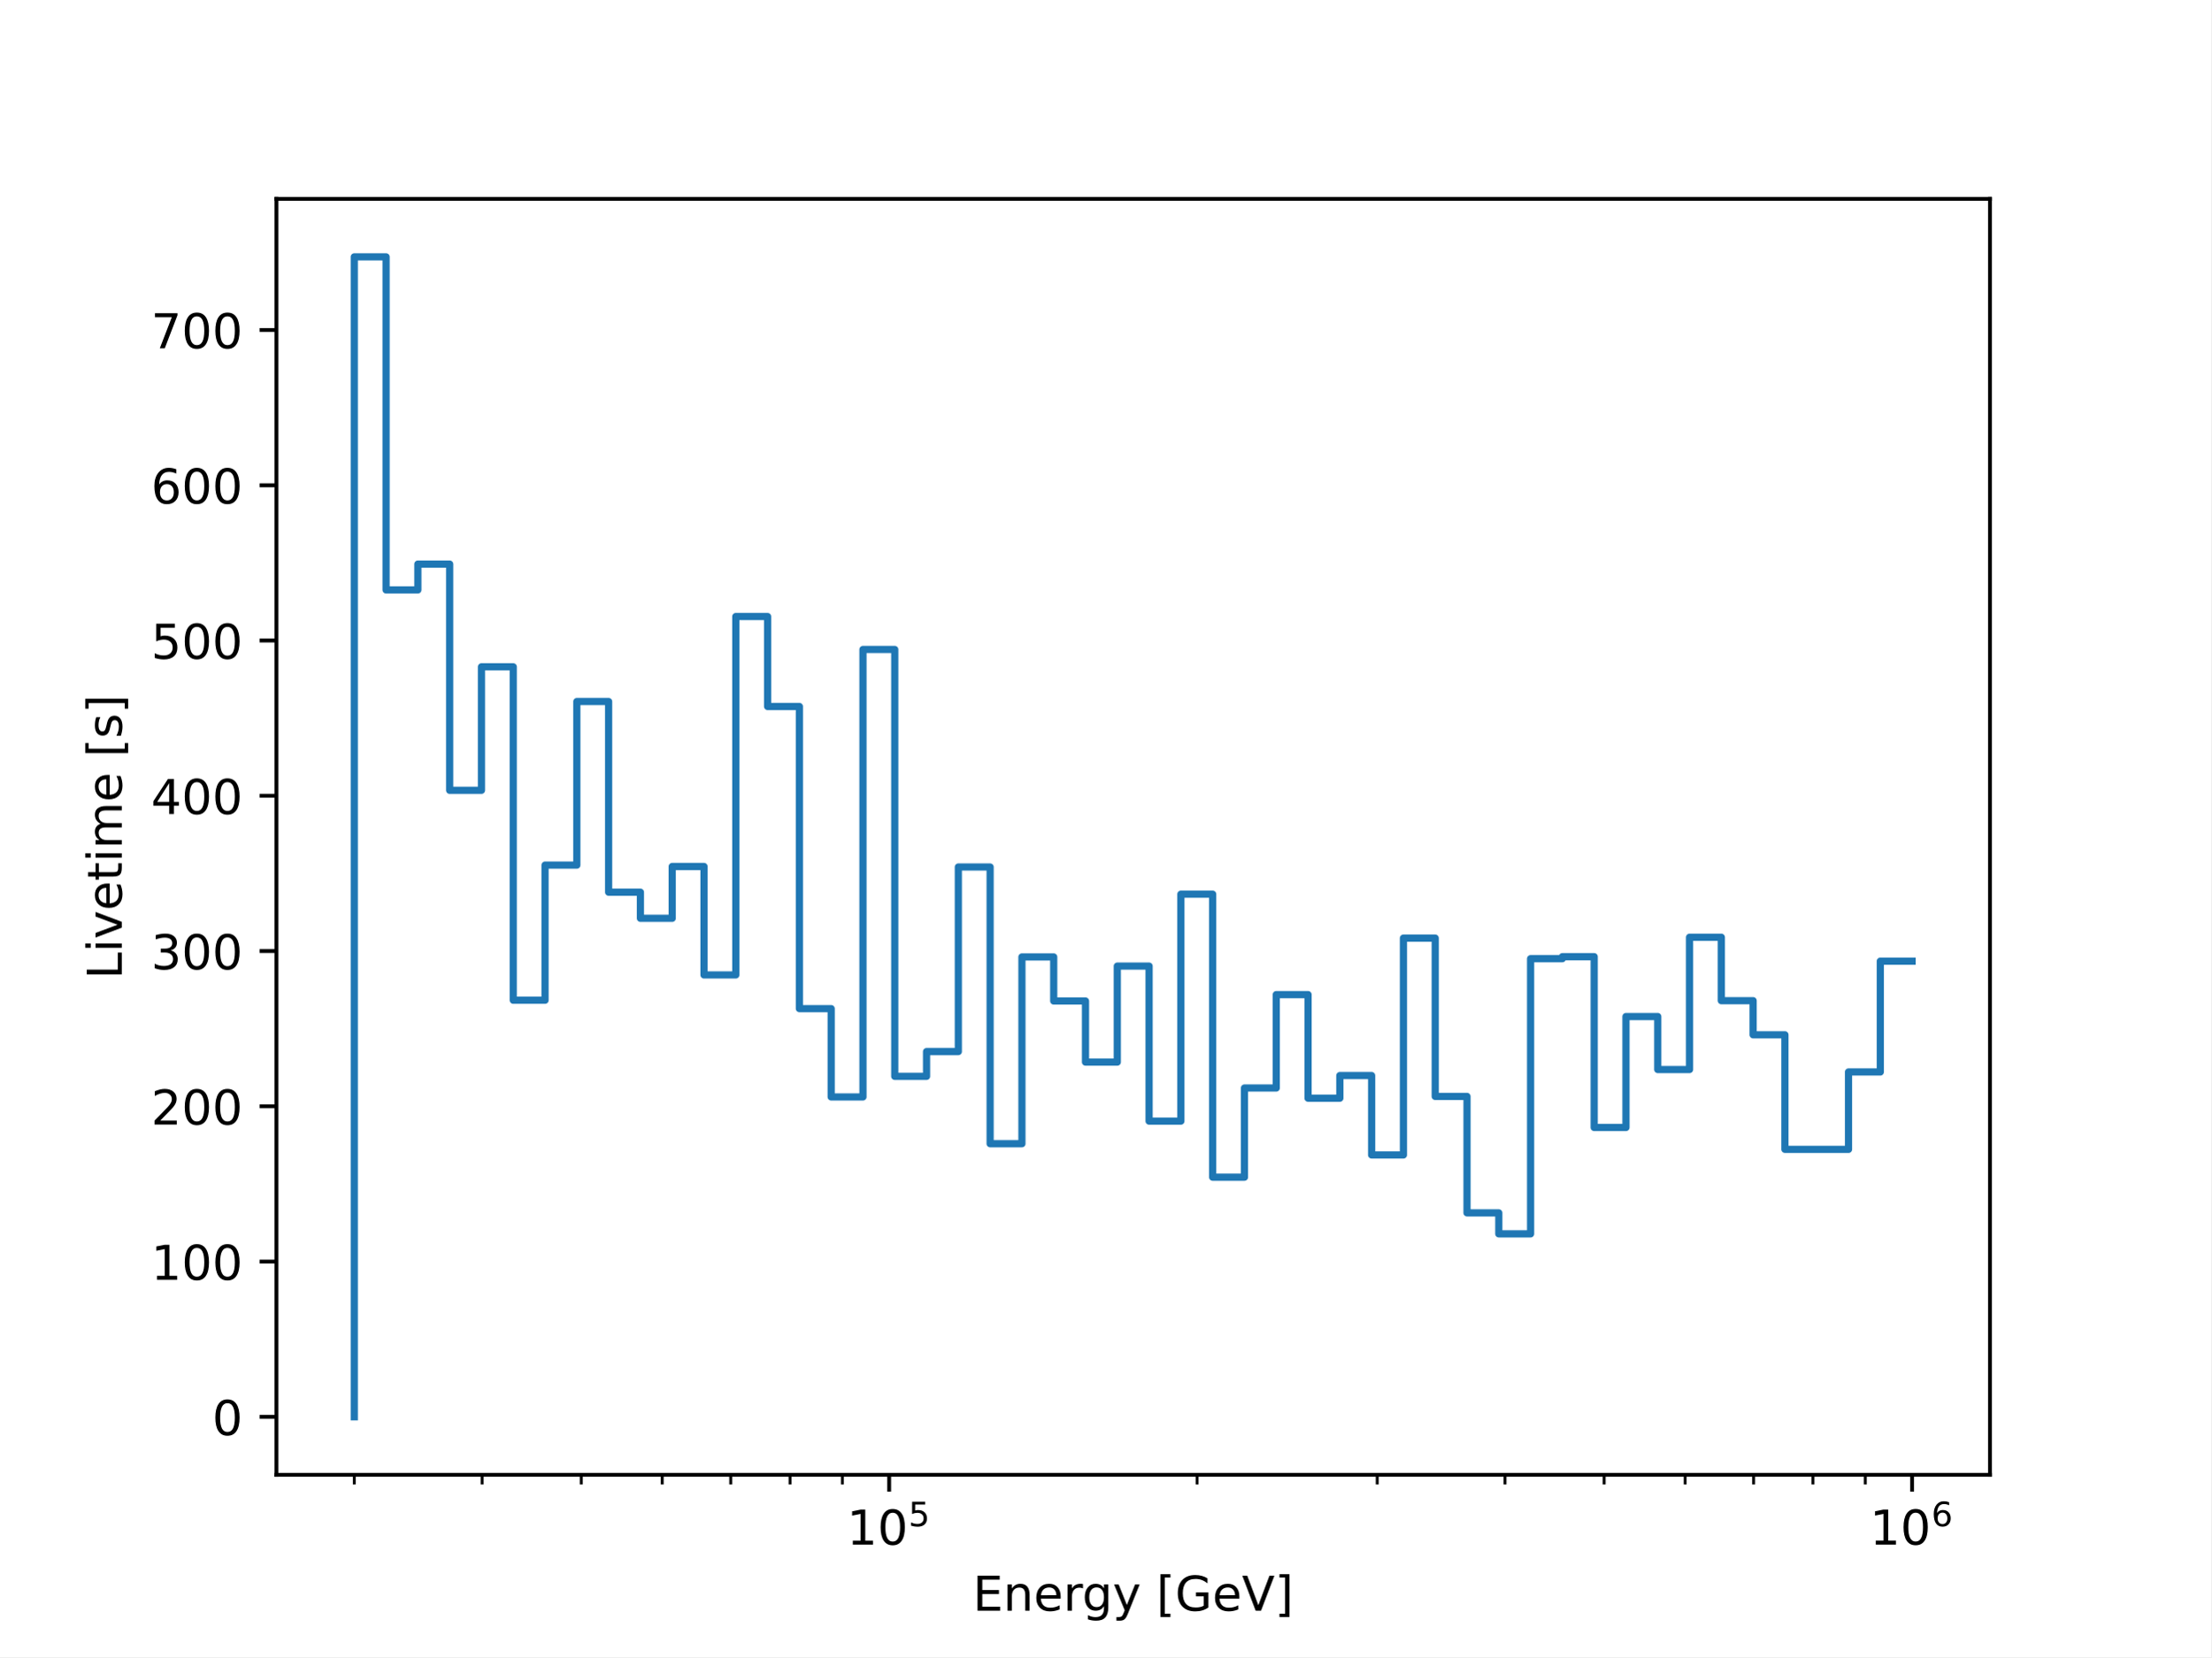
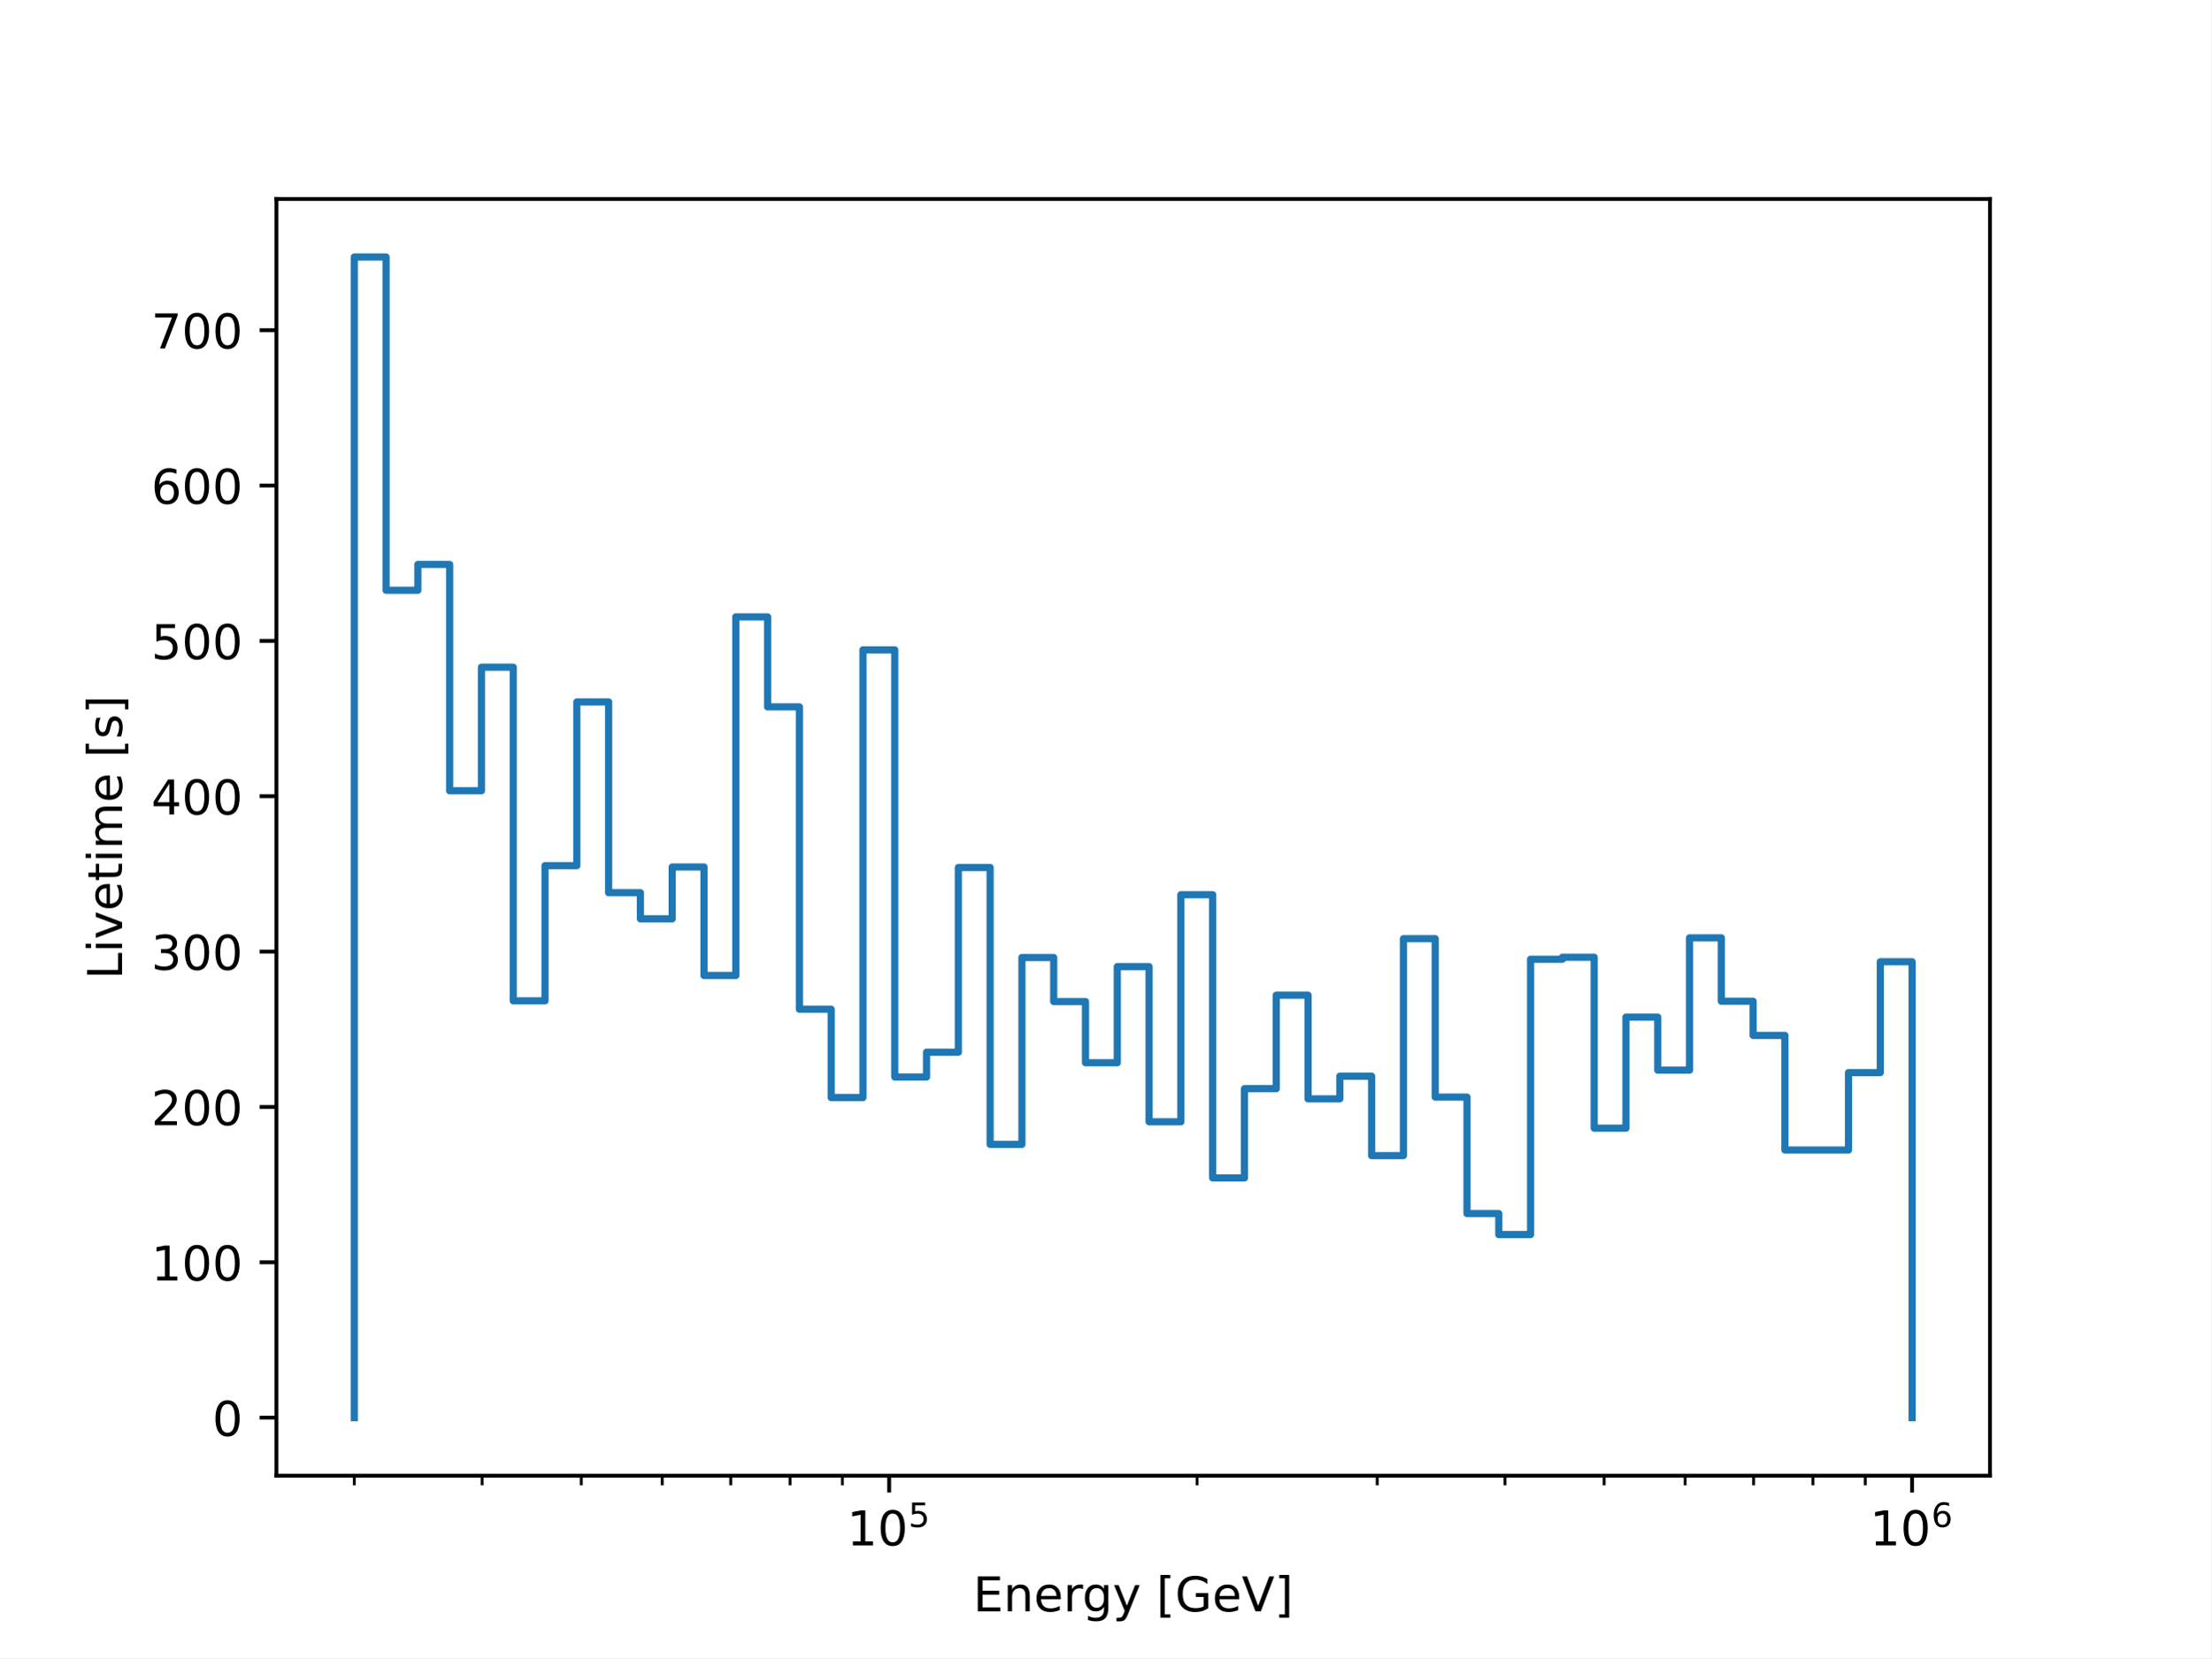
- <svg xmlns="http://www.w3.org/2000/svg" xmlns:xlink="http://www.w3.org/1999/xlink" height="344.88pt" version="1.1" viewBox="0 0 460.08 344.88" width="460.08pt">
+ <svg xmlns="http://www.w3.org/2000/svg" xmlns:xlink="http://www.w3.org/1999/xlink" width="460.8pt" height="345.6pt" viewBox="0 0 460.8 345.6" version="1.1">
  <defs>
-     <style type="text/css">*{stroke-linecap:butt;stroke-linejoin:round;}</style>
+     <style type="text/css">*{stroke-linejoin: round; stroke-linecap: butt}</style>
  </defs>
  <g id="figure_1">
    <g id="patch_1">
-       <path d="M 0 344.88  L 460.08 344.88  L 460.08 0  L 0 0  z " style="fill:#ffffff;" />
+       <path d="M 0 345.6  L 460.8 345.6  L 460.8 0  L 0 0  z " style="fill: #ffffff" />
    </g>
    <g id="axes_1">
      <g id="patch_2">
-         <path d="M 57.51 306.943  L 414.072 306.943  L 414.072 41.386  L 57.51 41.386  z " style="fill:#ffffff;" />
+         <path d="M 57.6 307.584  L 414.72 307.584  L 414.72 41.472  L 57.6 41.472  z " style="fill: #ffffff" />
      </g>
      <g id="matplotlib.axis_1">
        <g id="xtick_1">
          <g id="line2d_1">
            <defs>
-               <path d="M 0 0  L 0 3.5  " id="m5135d5aa29" style="stroke:#000000;stroke-width:0.8;" />
-             </defs>
-             <g>
-               <use style="stroke:#000000;stroke-width:0.8;" x="185.013" xlink:href="#m5135d5aa29" y="306.943" />
+               <path id="mce26d2d99e" d="M 0 0  L 0 3.5  " style="stroke: #000000; stroke-width: 0.8" />
+             </defs>
+             <g>
+               <use xlink:href="#mce26d2d99e" x="185.303" y="307.584" style="stroke: #000000; stroke-width: 0.8" />
            </g>
          </g>
          <g id="text_1">
-             <g transform="translate(176.213 321.5416)scale(0.1 -0.1)">
-               <defs>
-                 <path d="M 794 531  L 1825 531  L 1825 4091  L 703 3866  L 703 4441  L 1819 4666  L 2450 4666  L 2450 531  L 3481 531  L 3481 0  L 794 0  L 794 531  z " id="DejaVuSans-31" transform="scale(0.015625)" />
-                 <path d="M 2034 4250  Q 1547 4250 1301 3770  Q 1056 3291 1056 2328  Q 1056 1369 1301 889  Q 1547 409 2034 409  Q 2525 409 2770 889  Q 3016 1369 3016 2328  Q 3016 3291 2770 3770  Q 2525 4250 2034 4250  z M 2034 4750  Q 2819 4750 3233 4129  Q 3647 3509 3647 2328  Q 3647 1150 3233 529  Q 2819 -91 2034 -91  Q 1250 -91 836 529  Q 422 1150 422 2328  Q 422 3509 836 4129  Q 1250 4750 2034 4750  z " id="DejaVuSans-30" transform="scale(0.015625)" />
-                 <path d="M 691 4666  L 3169 4666  L 3169 4134  L 1269 4134  L 1269 2991  Q 1406 3038 1543 3061  Q 1681 3084 1819 3084  Q 2600 3084 3056 2656  Q 3513 2228 3513 1497  Q 3513 744 3044 326  Q 2575 -91 1722 -91  Q 1428 -91 1123 -41  Q 819 9 494 109  L 494 744  Q 775 591 1075 516  Q 1375 441 1709 441  Q 2250 441 2565 725  Q 2881 1009 2881 1497  Q 2881 1984 2565 2268  Q 2250 2553 1709 2553  Q 1456 2553 1204 2497  Q 953 2441 691 2322  L 691 4666  z " id="DejaVuSans-35" transform="scale(0.015625)" />
-               </defs>
-               <use transform="translate(0 0.684375)" xlink:href="#DejaVuSans-31" />
-               <use transform="translate(63.62305 0.684375)" xlink:href="#DejaVuSans-30" />
-               <use transform="translate(128.2031 38.96563)scale(0.7)" xlink:href="#DejaVuSans-35" />
+             <g transform="translate(176.5025 322.1824)scale(0.1 -0.1)">
+               <defs>
+                 <path id="DejaVuSans-31" d="M 794 531  L 1825 531  L 1825 4091  L 703 3866  L 703 4441  L 1819 4666  L 2450 4666  L 2450 531  L 3481 531  L 3481 0  L 794 0  L 794 531  z " transform="scale(0.015625)" />
+                 <path id="DejaVuSans-30" d="M 2034 4250  Q 1547 4250 1301 3770  Q 1056 3291 1056 2328  Q 1056 1369 1301 889  Q 1547 409 2034 409  Q 2525 409 2770 889  Q 3016 1369 3016 2328  Q 3016 3291 2770 3770  Q 2525 4250 2034 4250  z M 2034 4750  Q 2819 4750 3233 4129  Q 3647 3509 3647 2328  Q 3647 1150 3233 529  Q 2819 -91 2034 -91  Q 1250 -91 836 529  Q 422 1150 422 2328  Q 422 3509 836 4129  Q 1250 4750 2034 4750  z " transform="scale(0.015625)" />
+                 <path id="DejaVuSans-35" d="M 691 4666  L 3169 4666  L 3169 4134  L 1269 4134  L 1269 2991  Q 1406 3038 1543 3061  Q 1681 3084 1819 3084  Q 2600 3084 3056 2656  Q 3513 2228 3513 1497  Q 3513 744 3044 326  Q 2575 -91 1722 -91  Q 1428 -91 1123 -41  Q 819 9 494 109  L 494 744  Q 775 591 1075 516  Q 1375 441 1709 441  Q 2250 441 2565 725  Q 2881 1009 2881 1497  Q 2881 1984 2565 2268  Q 2250 2553 1709 2553  Q 1456 2553 1204 2497  Q 953 2441 691 2322  L 691 4666  z " transform="scale(0.015625)" />
+               </defs>
+               <use xlink:href="#DejaVuSans-31" transform="translate(0 0.684375)" />
+               <use xlink:href="#DejaVuSans-30" transform="translate(63.62305 0.684375)" />
+               <use xlink:href="#DejaVuSans-35" transform="translate(128.2031 38.96563)scale(0.7)" />
            </g>
          </g>
        </g>
        <g id="xtick_2">
          <g id="line2d_2">
            <g>
-               <use style="stroke:#000000;stroke-width:0.8;" x="397.865" xlink:href="#m5135d5aa29" y="306.943" />
+               <use xlink:href="#mce26d2d99e" x="398.487" y="307.584" style="stroke: #000000; stroke-width: 0.8" />
            </g>
          </g>
          <g id="text_2">
-             <g transform="translate(389.0646 321.5416)scale(0.1 -0.1)">
-               <defs>
-                 <path d="M 2113 2584  Q 1688 2584 1439 2293  Q 1191 2003 1191 1497  Q 1191 994 1439 701  Q 1688 409 2113 409  Q 2538 409 2786 701  Q 3034 994 3034 1497  Q 3034 2003 2786 2293  Q 2538 2584 2113 2584  z M 3366 4563  L 3366 3988  Q 3128 4100 2886 4159  Q 2644 4219 2406 4219  Q 1781 4219 1451 3797  Q 1122 3375 1075 2522  Q 1259 2794 1537 2939  Q 1816 3084 2150 3084  Q 2853 3084 3261 2657  Q 3669 2231 3669 1497  Q 3669 778 3244 343  Q 2819 -91 2113 -91  Q 1303 -91 875 529  Q 447 1150 447 2328  Q 447 3434 972 4092  Q 1497 4750 2381 4750  Q 2619 4750 2861 4703  Q 3103 4656 3366 4563  z " id="DejaVuSans-36" transform="scale(0.015625)" />
-               </defs>
-               <use transform="translate(0 0.765625)" xlink:href="#DejaVuSans-31" />
-               <use transform="translate(63.62305 0.765625)" xlink:href="#DejaVuSans-30" />
-               <use transform="translate(128.2031 39.04688)scale(0.7)" xlink:href="#DejaVuSans-36" />
+             <g transform="translate(389.6873 322.1824)scale(0.1 -0.1)">
+               <defs>
+                 <path id="DejaVuSans-36" d="M 2113 2584  Q 1688 2584 1439 2293  Q 1191 2003 1191 1497  Q 1191 994 1439 701  Q 1688 409 2113 409  Q 2538 409 2786 701  Q 3034 994 3034 1497  Q 3034 2003 2786 2293  Q 2538 2584 2113 2584  z M 3366 4563  L 3366 3988  Q 3128 4100 2886 4159  Q 2644 4219 2406 4219  Q 1781 4219 1451 3797  Q 1122 3375 1075 2522  Q 1259 2794 1537 2939  Q 1816 3084 2150 3084  Q 2853 3084 3261 2657  Q 3669 2231 3669 1497  Q 3669 778 3244 343  Q 2819 -91 2113 -91  Q 1303 -91 875 529  Q 447 1150 447 2328  Q 447 3434 972 4092  Q 1497 4750 2381 4750  Q 2619 4750 2861 4703  Q 3103 4656 3366 4563  z " transform="scale(0.015625)" />
+               </defs>
+               <use xlink:href="#DejaVuSans-31" transform="translate(0 0.765625)" />
+               <use xlink:href="#DejaVuSans-30" transform="translate(63.62305 0.765625)" />
+               <use xlink:href="#DejaVuSans-36" transform="translate(128.2031 39.04688)scale(0.7)" />
            </g>
          </g>
        </g>
        <g id="xtick_3">
          <g id="line2d_3">
            <defs>
-               <path d="M 0 0  L 0 2  " id="me7b9a7c65e" style="stroke:#000000;stroke-width:0.6;" />
-             </defs>
-             <g>
-               <use style="stroke:#000000;stroke-width:0.6;" x="73.717" xlink:href="#me7b9a7c65e" y="306.943" />
+               <path id="m0f147537dd" d="M 0 0  L 0 2  " style="stroke: #000000; stroke-width: 0.6" />
+             </defs>
+             <g>
+               <use xlink:href="#m0f147537dd" x="73.833" y="307.584" style="stroke: #000000; stroke-width: 0.6" />
            </g>
          </g>
        </g>
        <g id="xtick_4">
          <g id="line2d_4">
            <g>
-               <use style="stroke:#000000;stroke-width:0.6;" x="100.311" xlink:href="#me7b9a7c65e" y="306.943" />
+               <use xlink:href="#m0f147537dd" x="100.468" y="307.584" style="stroke: #000000; stroke-width: 0.6" />
            </g>
          </g>
        </g>
        <g id="xtick_5">
          <g id="line2d_5">
            <g>
-               <use style="stroke:#000000;stroke-width:0.6;" x="120.938" xlink:href="#me7b9a7c65e" y="306.943" />
+               <use xlink:href="#m0f147537dd" x="121.128" y="307.584" style="stroke: #000000; stroke-width: 0.6" />
            </g>
          </g>
        </g>
        <g id="xtick_6">
          <g id="line2d_6">
            <g>
-               <use style="stroke:#000000;stroke-width:0.6;" x="137.792" xlink:href="#me7b9a7c65e" y="306.943" />
+               <use xlink:href="#m0f147537dd" x="138.008" y="307.584" style="stroke: #000000; stroke-width: 0.6" />
            </g>
          </g>
        </g>
        <g id="xtick_7">
          <g id="line2d_7">
            <g>
-               <use style="stroke:#000000;stroke-width:0.6;" x="152.042" xlink:href="#me7b9a7c65e" y="306.943" />
+               <use xlink:href="#m0f147537dd" x="152.28" y="307.584" style="stroke: #000000; stroke-width: 0.6" />
            </g>
          </g>
        </g>
        <g id="xtick_8">
          <g id="line2d_8">
            <g>
-               <use style="stroke:#000000;stroke-width:0.6;" x="164.386" xlink:href="#me7b9a7c65e" y="306.943" />
+               <use xlink:href="#m0f147537dd" x="164.643" y="307.584" style="stroke: #000000; stroke-width: 0.6" />
            </g>
          </g>
        </g>
        <g id="xtick_9">
          <g id="line2d_9">
            <g>
-               <use style="stroke:#000000;stroke-width:0.6;" x="175.273" xlink:href="#me7b9a7c65e" y="306.943" />
+               <use xlink:href="#m0f147537dd" x="175.548" y="307.584" style="stroke: #000000; stroke-width: 0.6" />
            </g>
          </g>
        </g>
        <g id="xtick_10">
          <g id="line2d_10">
            <g>
-               <use style="stroke:#000000;stroke-width:0.6;" x="249.088" xlink:href="#me7b9a7c65e" y="306.943" />
+               <use xlink:href="#m0f147537dd" x="249.478" y="307.584" style="stroke: #000000; stroke-width: 0.6" />
            </g>
          </g>
        </g>
        <g id="xtick_11">
          <g id="line2d_11">
            <g>
-               <use style="stroke:#000000;stroke-width:0.6;" x="286.569" xlink:href="#me7b9a7c65e" y="306.943" />
+               <use xlink:href="#m0f147537dd" x="287.017" y="307.584" style="stroke: #000000; stroke-width: 0.6" />
            </g>
          </g>
        </g>
        <g id="xtick_12">
          <g id="line2d_12">
            <g>
-               <use style="stroke:#000000;stroke-width:0.6;" x="313.162" xlink:href="#me7b9a7c65e" y="306.943" />
+               <use xlink:href="#m0f147537dd" x="313.653" y="307.584" style="stroke: #000000; stroke-width: 0.6" />
            </g>
          </g>
        </g>
        <g id="xtick_13">
          <g id="line2d_13">
            <g>
-               <use style="stroke:#000000;stroke-width:0.6;" x="333.79" xlink:href="#me7b9a7c65e" y="306.943" />
+               <use xlink:href="#m0f147537dd" x="334.312" y="307.584" style="stroke: #000000; stroke-width: 0.6" />
            </g>
          </g>
        </g>
        <g id="xtick_14">
          <g id="line2d_14">
            <g>
-               <use style="stroke:#000000;stroke-width:0.6;" x="350.644" xlink:href="#me7b9a7c65e" y="306.943" />
+               <use xlink:href="#m0f147537dd" x="351.192" y="307.584" style="stroke: #000000; stroke-width: 0.6" />
            </g>
          </g>
        </g>
        <g id="xtick_15">
          <g id="line2d_15">
            <g>
-               <use style="stroke:#000000;stroke-width:0.6;" x="364.893" xlink:href="#me7b9a7c65e" y="306.943" />
+               <use xlink:href="#m0f147537dd" x="365.465" y="307.584" style="stroke: #000000; stroke-width: 0.6" />
            </g>
          </g>
        </g>
        <g id="xtick_16">
          <g id="line2d_16">
            <g>
-               <use style="stroke:#000000;stroke-width:0.6;" x="377.237" xlink:href="#me7b9a7c65e" y="306.943" />
+               <use xlink:href="#m0f147537dd" x="377.828" y="307.584" style="stroke: #000000; stroke-width: 0.6" />
            </g>
          </g>
        </g>
        <g id="xtick_17">
          <g id="line2d_17">
            <g>
-               <use style="stroke:#000000;stroke-width:0.6;" x="388.125" xlink:href="#me7b9a7c65e" y="306.943" />
+               <use xlink:href="#m0f147537dd" x="388.732" y="307.584" style="stroke: #000000; stroke-width: 0.6" />
            </g>
          </g>
        </g>
        <g id="text_3">
-           <g transform="translate(202.423 335.2198)scale(0.1 -0.1)">
-             <defs>
-               <path d="M 628 4666  L 3578 4666  L 3578 4134  L 1259 4134  L 1259 2753  L 3481 2753  L 3481 2222  L 1259 2222  L 1259 531  L 3634 531  L 3634 0  L 628 0  L 628 4666  z " id="DejaVuSans-45" transform="scale(0.015625)" />
-               <path d="M 3513 2113  L 3513 0  L 2938 0  L 2938 2094  Q 2938 2591 2744 2837  Q 2550 3084 2163 3084  Q 1697 3084 1428 2787  Q 1159 2491 1159 1978  L 1159 0  L 581 0  L 581 3500  L 1159 3500  L 1159 2956  Q 1366 3272 1645 3428  Q 1925 3584 2291 3584  Q 2894 3584 3203 3211  Q 3513 2838 3513 2113  z " id="DejaVuSans-6e" transform="scale(0.015625)" />
-               <path d="M 3597 1894  L 3597 1613  L 953 1613  Q 991 1019 1311 708  Q 1631 397 2203 397  Q 2534 397 2845 478  Q 3156 559 3463 722  L 3463 178  Q 3153 47 2828 -22  Q 2503 -91 2169 -91  Q 1331 -91 842 396  Q 353 884 353 1716  Q 353 2575 817 3079  Q 1281 3584 2069 3584  Q 2775 3584 3186 3129  Q 3597 2675 3597 1894  z M 3022 2063  Q 3016 2534 2758 2815  Q 2500 3097 2075 3097  Q 1594 3097 1305 2825  Q 1016 2553 972 2059  L 3022 2063  z " id="DejaVuSans-65" transform="scale(0.015625)" />
-               <path d="M 2631 2963  Q 2534 3019 2420 3045  Q 2306 3072 2169 3072  Q 1681 3072 1420 2755  Q 1159 2438 1159 1844  L 1159 0  L 581 0  L 581 3500  L 1159 3500  L 1159 2956  Q 1341 3275 1631 3429  Q 1922 3584 2338 3584  Q 2397 3584 2469 3576  Q 2541 3569 2628 3553  L 2631 2963  z " id="DejaVuSans-72" transform="scale(0.015625)" />
-               <path d="M 2906 1791  Q 2906 2416 2648 2759  Q 2391 3103 1925 3103  Q 1463 3103 1205 2759  Q 947 2416 947 1791  Q 947 1169 1205 825  Q 1463 481 1925 481  Q 2391 481 2648 825  Q 2906 1169 2906 1791  z M 3481 434  Q 3481 -459 3084 -895  Q 2688 -1331 1869 -1331  Q 1566 -1331 1297 -1286  Q 1028 -1241 775 -1147  L 775 -588  Q 1028 -725 1275 -790  Q 1522 -856 1778 -856  Q 2344 -856 2625 -561  Q 2906 -266 2906 331  L 2906 616  Q 2728 306 2450 153  Q 2172 0 1784 0  Q 1141 0 747 490  Q 353 981 353 1791  Q 353 2603 747 3093  Q 1141 3584 1784 3584  Q 2172 3584 2450 3431  Q 2728 3278 2906 2969  L 2906 3500  L 3481 3500  L 3481 434  z " id="DejaVuSans-67" transform="scale(0.015625)" />
-               <path d="M 2059 -325  Q 1816 -950 1584 -1140  Q 1353 -1331 966 -1331  L 506 -1331  L 506 -850  L 844 -850  Q 1081 -850 1212 -737  Q 1344 -625 1503 -206  L 1606 56  L 191 3500  L 800 3500  L 1894 763  L 2988 3500  L 3597 3500  L 2059 -325  z " id="DejaVuSans-79" transform="scale(0.015625)" />
+           <g transform="translate(202.792 335.8606)scale(0.1 -0.1)">
+             <defs>
+               <path id="DejaVuSans-45" d="M 628 4666  L 3578 4666  L 3578 4134  L 1259 4134  L 1259 2753  L 3481 2753  L 3481 2222  L 1259 2222  L 1259 531  L 3634 531  L 3634 0  L 628 0  L 628 4666  z " transform="scale(0.015625)" />
+               <path id="DejaVuSans-6e" d="M 3513 2113  L 3513 0  L 2938 0  L 2938 2094  Q 2938 2591 2744 2837  Q 2550 3084 2163 3084  Q 1697 3084 1428 2787  Q 1159 2491 1159 1978  L 1159 0  L 581 0  L 581 3500  L 1159 3500  L 1159 2956  Q 1366 3272 1645 3428  Q 1925 3584 2291 3584  Q 2894 3584 3203 3211  Q 3513 2838 3513 2113  z " transform="scale(0.015625)" />
+               <path id="DejaVuSans-65" d="M 3597 1894  L 3597 1613  L 953 1613  Q 991 1019 1311 708  Q 1631 397 2203 397  Q 2534 397 2845 478  Q 3156 559 3463 722  L 3463 178  Q 3153 47 2828 -22  Q 2503 -91 2169 -91  Q 1331 -91 842 396  Q 353 884 353 1716  Q 353 2575 817 3079  Q 1281 3584 2069 3584  Q 2775 3584 3186 3129  Q 3597 2675 3597 1894  z M 3022 2063  Q 3016 2534 2758 2815  Q 2500 3097 2075 3097  Q 1594 3097 1305 2825  Q 1016 2553 972 2059  L 3022 2063  z " transform="scale(0.015625)" />
+               <path id="DejaVuSans-72" d="M 2631 2963  Q 2534 3019 2420 3045  Q 2306 3072 2169 3072  Q 1681 3072 1420 2755  Q 1159 2438 1159 1844  L 1159 0  L 581 0  L 581 3500  L 1159 3500  L 1159 2956  Q 1341 3275 1631 3429  Q 1922 3584 2338 3584  Q 2397 3584 2469 3576  Q 2541 3569 2628 3553  L 2631 2963  z " transform="scale(0.015625)" />
+               <path id="DejaVuSans-67" d="M 2906 1791  Q 2906 2416 2648 2759  Q 2391 3103 1925 3103  Q 1463 3103 1205 2759  Q 947 2416 947 1791  Q 947 1169 1205 825  Q 1463 481 1925 481  Q 2391 481 2648 825  Q 2906 1169 2906 1791  z M 3481 434  Q 3481 -459 3084 -895  Q 2688 -1331 1869 -1331  Q 1566 -1331 1297 -1286  Q 1028 -1241 775 -1147  L 775 -588  Q 1028 -725 1275 -790  Q 1522 -856 1778 -856  Q 2344 -856 2625 -561  Q 2906 -266 2906 331  L 2906 616  Q 2728 306 2450 153  Q 2172 0 1784 0  Q 1141 0 747 490  Q 353 981 353 1791  Q 353 2603 747 3093  Q 1141 3584 1784 3584  Q 2172 3584 2450 3431  Q 2728 3278 2906 2969  L 2906 3500  L 3481 3500  L 3481 434  z " transform="scale(0.015625)" />
+               <path id="DejaVuSans-79" d="M 2059 -325  Q 1816 -950 1584 -1140  Q 1353 -1331 966 -1331  L 506 -1331  L 506 -850  L 844 -850  Q 1081 -850 1212 -737  Q 1344 -625 1503 -206  L 1606 56  L 191 3500  L 800 3500  L 1894 763  L 2988 3500  L 3597 3500  L 2059 -325  z " transform="scale(0.015625)" />
              <path id="DejaVuSans-20" transform="scale(0.015625)" />
-               <path d="M 550 4863  L 1875 4863  L 1875 4416  L 1125 4416  L 1125 -397  L 1875 -397  L 1875 -844  L 550 -844  L 550 4863  z " id="DejaVuSans-5b" transform="scale(0.015625)" />
-               <path d="M 3809 666  L 3809 1919  L 2778 1919  L 2778 2438  L 4434 2438  L 4434 434  Q 4069 175 3628 42  Q 3188 -91 2688 -91  Q 1594 -91 976 548  Q 359 1188 359 2328  Q 359 3472 976 4111  Q 1594 4750 2688 4750  Q 3144 4750 3555 4637  Q 3966 4525 4313 4306  L 4313 3634  Q 3963 3931 3569 4081  Q 3175 4231 2741 4231  Q 1884 4231 1454 3753  Q 1025 3275 1025 2328  Q 1025 1384 1454 906  Q 1884 428 2741 428  Q 3075 428 3337 486  Q 3600 544 3809 666  z " id="DejaVuSans-47" transform="scale(0.015625)" />
-               <path d="M 1831 0  L 50 4666  L 709 4666  L 2188 738  L 3669 4666  L 4325 4666  L 2547 0  L 1831 0  z " id="DejaVuSans-56" transform="scale(0.015625)" />
-               <path d="M 1947 4863  L 1947 -844  L 622 -844  L 622 -397  L 1369 -397  L 1369 4416  L 622 4416  L 622 4863  L 1947 4863  z " id="DejaVuSans-5d" transform="scale(0.015625)" />
+               <path id="DejaVuSans-5b" d="M 550 4863  L 1875 4863  L 1875 4416  L 1125 4416  L 1125 -397  L 1875 -397  L 1875 -844  L 550 -844  L 550 4863  z " transform="scale(0.015625)" />
+               <path id="DejaVuSans-47" d="M 3809 666  L 3809 1919  L 2778 1919  L 2778 2438  L 4434 2438  L 4434 434  Q 4069 175 3628 42  Q 3188 -91 2688 -91  Q 1594 -91 976 548  Q 359 1188 359 2328  Q 359 3472 976 4111  Q 1594 4750 2688 4750  Q 3144 4750 3555 4637  Q 3966 4525 4313 4306  L 4313 3634  Q 3963 3931 3569 4081  Q 3175 4231 2741 4231  Q 1884 4231 1454 3753  Q 1025 3275 1025 2328  Q 1025 1384 1454 906  Q 1884 428 2741 428  Q 3075 428 3337 486  Q 3600 544 3809 666  z " transform="scale(0.015625)" />
+               <path id="DejaVuSans-56" d="M 1831 0  L 50 4666  L 709 4666  L 2188 738  L 3669 4666  L 4325 4666  L 2547 0  L 1831 0  z " transform="scale(0.015625)" />
+               <path id="DejaVuSans-5d" d="M 1947 4863  L 1947 -844  L 622 -844  L 622 -397  L 1369 -397  L 1369 4416  L 622 4416  L 622 4863  L 1947 4863  z " transform="scale(0.015625)" />
            </defs>
            <use xlink:href="#DejaVuSans-45" />
-             <use x="63.184" xlink:href="#DejaVuSans-6e" />
-             <use x="126.562" xlink:href="#DejaVuSans-65" />
-             <use x="188.086" xlink:href="#DejaVuSans-72" />
-             <use x="227.449" xlink:href="#DejaVuSans-67" />
-             <use x="290.926" xlink:href="#DejaVuSans-79" />
-             <use x="350.105" xlink:href="#DejaVuSans-20" />
-             <use x="381.893" xlink:href="#DejaVuSans-5b" />
-             <use x="420.906" xlink:href="#DejaVuSans-47" />
-             <use x="498.396" xlink:href="#DejaVuSans-65" />
-             <use x="559.92" xlink:href="#DejaVuSans-56" />
-             <use x="628.328" xlink:href="#DejaVuSans-5d" />
+             <use xlink:href="#DejaVuSans-6e" x="63.184" />
+             <use xlink:href="#DejaVuSans-65" x="126.562" />
+             <use xlink:href="#DejaVuSans-72" x="188.086" />
+             <use xlink:href="#DejaVuSans-67" x="227.449" />
+             <use xlink:href="#DejaVuSans-79" x="290.926" />
+             <use xlink:href="#DejaVuSans-20" x="350.105" />
+             <use xlink:href="#DejaVuSans-5b" x="381.893" />
+             <use xlink:href="#DejaVuSans-47" x="420.906" />
+             <use xlink:href="#DejaVuSans-65" x="498.396" />
+             <use xlink:href="#DejaVuSans-56" x="559.92" />
+             <use xlink:href="#DejaVuSans-5d" x="628.328" />
          </g>
        </g>
      </g>
      <g id="matplotlib.axis_2">
        <g id="ytick_1">
          <g id="line2d_18">
            <defs>
-               <path d="M 0 0  L -3.5 0  " id="m253ec12648" style="stroke:#000000;stroke-width:0.8;" />
-             </defs>
-             <g>
-               <use style="stroke:#000000;stroke-width:0.8;" x="57.51" xlink:href="#m253ec12648" y="294.872" />
+               <path id="mddd2dc9675" d="M 0 0  L -3.5 0  " style="stroke: #000000; stroke-width: 0.8" />
+             </defs>
+             <g>
+               <use xlink:href="#mddd2dc9675" x="57.6" y="295.488" style="stroke: #000000; stroke-width: 0.8" />
            </g>
          </g>
          <g id="text_4">
-             <g transform="translate(44.1475 298.6716)scale(0.1 -0.1)">
+             <g transform="translate(44.2375 299.2872)scale(0.1 -0.1)">
              <use xlink:href="#DejaVuSans-30" />
            </g>
          </g>
        </g>
        <g id="ytick_2">
          <g id="line2d_19">
            <g>
-               <use style="stroke:#000000;stroke-width:0.8;" x="57.51" xlink:href="#m253ec12648" y="262.558" />
+               <use xlink:href="#mddd2dc9675" x="57.6" y="263.106" style="stroke: #000000; stroke-width: 0.8" />
            </g>
          </g>
          <g id="text_5">
-             <g transform="translate(31.4225 266.3572)scale(0.1 -0.1)">
+             <g transform="translate(31.5125 266.9053)scale(0.1 -0.1)">
              <use xlink:href="#DejaVuSans-31" />
-               <use x="63.623" xlink:href="#DejaVuSans-30" />
-               <use x="127.246" xlink:href="#DejaVuSans-30" />
+               <use xlink:href="#DejaVuSans-30" x="63.623" />
+               <use xlink:href="#DejaVuSans-30" x="127.246" />
            </g>
          </g>
        </g>
        <g id="ytick_3">
          <g id="line2d_20">
            <g>
-               <use style="stroke:#000000;stroke-width:0.8;" x="57.51" xlink:href="#m253ec12648" y="230.243" />
+               <use xlink:href="#mddd2dc9675" x="57.6" y="230.724" style="stroke: #000000; stroke-width: 0.8" />
            </g>
          </g>
          <g id="text_6">
-             <g transform="translate(31.4225 234.0427)scale(0.1 -0.1)">
-               <defs>
-                 <path d="M 1228 531  L 3431 531  L 3431 0  L 469 0  L 469 531  Q 828 903 1448 1529  Q 2069 2156 2228 2338  Q 2531 2678 2651 2914  Q 2772 3150 2772 3378  Q 2772 3750 2511 3984  Q 2250 4219 1831 4219  Q 1534 4219 1204 4116  Q 875 4013 500 3803  L 500 4441  Q 881 4594 1212 4672  Q 1544 4750 1819 4750  Q 2544 4750 2975 4387  Q 3406 4025 3406 3419  Q 3406 3131 3298 2873  Q 3191 2616 2906 2266  Q 2828 2175 2409 1742  Q 1991 1309 1228 531  z " id="DejaVuSans-32" transform="scale(0.015625)" />
+             <g transform="translate(31.5125 234.5234)scale(0.1 -0.1)">
+               <defs>
+                 <path id="DejaVuSans-32" d="M 1228 531  L 3431 531  L 3431 0  L 469 0  L 469 531  Q 828 903 1448 1529  Q 2069 2156 2228 2338  Q 2531 2678 2651 2914  Q 2772 3150 2772 3378  Q 2772 3750 2511 3984  Q 2250 4219 1831 4219  Q 1534 4219 1204 4116  Q 875 4013 500 3803  L 500 4441  Q 881 4594 1212 4672  Q 1544 4750 1819 4750  Q 2544 4750 2975 4387  Q 3406 4025 3406 3419  Q 3406 3131 3298 2873  Q 3191 2616 2906 2266  Q 2828 2175 2409 1742  Q 1991 1309 1228 531  z " transform="scale(0.015625)" />
              </defs>
              <use xlink:href="#DejaVuSans-32" />
-               <use x="63.623" xlink:href="#DejaVuSans-30" />
-               <use x="127.246" xlink:href="#DejaVuSans-30" />
+               <use xlink:href="#DejaVuSans-30" x="63.623" />
+               <use xlink:href="#DejaVuSans-30" x="127.246" />
            </g>
          </g>
        </g>
        <g id="ytick_4">
          <g id="line2d_21">
            <g>
-               <use style="stroke:#000000;stroke-width:0.8;" x="57.51" xlink:href="#m253ec12648" y="197.929" />
+               <use xlink:href="#mddd2dc9675" x="57.6" y="198.342" style="stroke: #000000; stroke-width: 0.8" />
            </g>
          </g>
          <g id="text_7">
-             <g transform="translate(31.4225 201.7283)scale(0.1 -0.1)">
-               <defs>
-                 <path d="M 2597 2516  Q 3050 2419 3304 2112  Q 3559 1806 3559 1356  Q 3559 666 3084 287  Q 2609 -91 1734 -91  Q 1441 -91 1130 -33  Q 819 25 488 141  L 488 750  Q 750 597 1062 519  Q 1375 441 1716 441  Q 2309 441 2620 675  Q 2931 909 2931 1356  Q 2931 1769 2642 2001  Q 2353 2234 1838 2234  L 1294 2234  L 1294 2753  L 1863 2753  Q 2328 2753 2575 2939  Q 2822 3125 2822 3475  Q 2822 3834 2567 4026  Q 2313 4219 1838 4219  Q 1578 4219 1281 4162  Q 984 4106 628 3988  L 628 4550  Q 988 4650 1302 4700  Q 1616 4750 1894 4750  Q 2613 4750 3031 4423  Q 3450 4097 3450 3541  Q 3450 3153 3228 2886  Q 3006 2619 2597 2516  z " id="DejaVuSans-33" transform="scale(0.015625)" />
+             <g transform="translate(31.5125 202.1415)scale(0.1 -0.1)">
+               <defs>
+                 <path id="DejaVuSans-33" d="M 2597 2516  Q 3050 2419 3304 2112  Q 3559 1806 3559 1356  Q 3559 666 3084 287  Q 2609 -91 1734 -91  Q 1441 -91 1130 -33  Q 819 25 488 141  L 488 750  Q 750 597 1062 519  Q 1375 441 1716 441  Q 2309 441 2620 675  Q 2931 909 2931 1356  Q 2931 1769 2642 2001  Q 2353 2234 1838 2234  L 1294 2234  L 1294 2753  L 1863 2753  Q 2328 2753 2575 2939  Q 2822 3125 2822 3475  Q 2822 3834 2567 4026  Q 2313 4219 1838 4219  Q 1578 4219 1281 4162  Q 984 4106 628 3988  L 628 4550  Q 988 4650 1302 4700  Q 1616 4750 1894 4750  Q 2613 4750 3031 4423  Q 3450 4097 3450 3541  Q 3450 3153 3228 2886  Q 3006 2619 2597 2516  z " transform="scale(0.015625)" />
              </defs>
              <use xlink:href="#DejaVuSans-33" />
-               <use x="63.623" xlink:href="#DejaVuSans-30" />
-               <use x="127.246" xlink:href="#DejaVuSans-30" />
+               <use xlink:href="#DejaVuSans-30" x="63.623" />
+               <use xlink:href="#DejaVuSans-30" x="127.246" />
            </g>
          </g>
        </g>
        <g id="ytick_5">
          <g id="line2d_22">
            <g>
-               <use style="stroke:#000000;stroke-width:0.8;" x="57.51" xlink:href="#m253ec12648" y="165.615" />
+               <use xlink:href="#mddd2dc9675" x="57.6" y="165.96" style="stroke: #000000; stroke-width: 0.8" />
            </g>
          </g>
          <g id="text_8">
-             <g transform="translate(31.4225 169.4138)scale(0.1 -0.1)">
-               <defs>
-                 <path d="M 2419 4116  L 825 1625  L 2419 1625  L 2419 4116  z M 2253 4666  L 3047 4666  L 3047 1625  L 3713 1625  L 3713 1100  L 3047 1100  L 3047 0  L 2419 0  L 2419 1100  L 313 1100  L 313 1709  L 2253 4666  z " id="DejaVuSans-34" transform="scale(0.015625)" />
+             <g transform="translate(31.5125 169.7596)scale(0.1 -0.1)">
+               <defs>
+                 <path id="DejaVuSans-34" d="M 2419 4116  L 825 1625  L 2419 1625  L 2419 4116  z M 2253 4666  L 3047 4666  L 3047 1625  L 3713 1625  L 3713 1100  L 3047 1100  L 3047 0  L 2419 0  L 2419 1100  L 313 1100  L 313 1709  L 2253 4666  z " transform="scale(0.015625)" />
              </defs>
              <use xlink:href="#DejaVuSans-34" />
-               <use x="63.623" xlink:href="#DejaVuSans-30" />
-               <use x="127.246" xlink:href="#DejaVuSans-30" />
+               <use xlink:href="#DejaVuSans-30" x="63.623" />
+               <use xlink:href="#DejaVuSans-30" x="127.246" />
            </g>
          </g>
        </g>
        <g id="ytick_6">
          <g id="line2d_23">
            <g>
-               <use style="stroke:#000000;stroke-width:0.8;" x="57.51" xlink:href="#m253ec12648" y="133.3" />
+               <use xlink:href="#mddd2dc9675" x="57.6" y="133.578" style="stroke: #000000; stroke-width: 0.8" />
            </g>
          </g>
          <g id="text_9">
-             <g transform="translate(31.4225 137.0994)scale(0.1 -0.1)">
+             <g transform="translate(31.5125 137.3776)scale(0.1 -0.1)">
              <use xlink:href="#DejaVuSans-35" />
-               <use x="63.623" xlink:href="#DejaVuSans-30" />
-               <use x="127.246" xlink:href="#DejaVuSans-30" />
+               <use xlink:href="#DejaVuSans-30" x="63.623" />
+               <use xlink:href="#DejaVuSans-30" x="127.246" />
            </g>
          </g>
        </g>
        <g id="ytick_7">
          <g id="line2d_24">
            <g>
-               <use style="stroke:#000000;stroke-width:0.8;" x="57.51" xlink:href="#m253ec12648" y="100.986" />
+               <use xlink:href="#mddd2dc9675" x="57.6" y="101.197" style="stroke: #000000; stroke-width: 0.8" />
            </g>
          </g>
          <g id="text_10">
-             <g transform="translate(31.4225 104.7849)scale(0.1 -0.1)">
+             <g transform="translate(31.5125 104.9957)scale(0.1 -0.1)">
              <use xlink:href="#DejaVuSans-36" />
-               <use x="63.623" xlink:href="#DejaVuSans-30" />
-               <use x="127.246" xlink:href="#DejaVuSans-30" />
+               <use xlink:href="#DejaVuSans-30" x="63.623" />
+               <use xlink:href="#DejaVuSans-30" x="127.246" />
            </g>
          </g>
        </g>
        <g id="ytick_8">
          <g id="line2d_25">
            <g>
-               <use style="stroke:#000000;stroke-width:0.8;" x="57.51" xlink:href="#m253ec12648" y="68.671" />
+               <use xlink:href="#mddd2dc9675" x="57.6" y="68.815" style="stroke: #000000; stroke-width: 0.8" />
            </g>
          </g>
          <g id="text_11">
-             <g transform="translate(31.4225 72.47046)scale(0.1 -0.1)">
-               <defs>
-                 <path d="M 525 4666  L 3525 4666  L 3525 4397  L 1831 0  L 1172 0  L 2766 4134  L 525 4134  L 525 4666  z " id="DejaVuSans-37" transform="scale(0.015625)" />
+             <g transform="translate(31.5125 72.61382)scale(0.1 -0.1)">
+               <defs>
+                 <path id="DejaVuSans-37" d="M 525 4666  L 3525 4666  L 3525 4397  L 1831 0  L 1172 0  L 2766 4134  L 525 4134  L 525 4666  z " transform="scale(0.015625)" />
              </defs>
              <use xlink:href="#DejaVuSans-37" />
-               <use x="63.623" xlink:href="#DejaVuSans-30" />
-               <use x="127.246" xlink:href="#DejaVuSans-30" />
+               <use xlink:href="#DejaVuSans-30" x="63.623" />
+               <use xlink:href="#DejaVuSans-30" x="127.246" />
            </g>
          </g>
        </g>
        <g id="text_12">
-           <g transform="translate(25.34281 203.7667)rotate(-90)scale(0.1 -0.1)">
-             <defs>
-               <path d="M 628 4666  L 1259 4666  L 1259 531  L 3531 531  L 3531 0  L 628 0  L 628 4666  z " id="DejaVuSans-4c" transform="scale(0.015625)" />
-               <path d="M 603 3500  L 1178 3500  L 1178 0  L 603 0  L 603 3500  z M 603 4863  L 1178 4863  L 1178 4134  L 603 4134  L 603 4863  z " id="DejaVuSans-69" transform="scale(0.015625)" />
-               <path d="M 191 3500  L 800 3500  L 1894 563  L 2988 3500  L 3597 3500  L 2284 0  L 1503 0  L 191 3500  z " id="DejaVuSans-76" transform="scale(0.015625)" />
-               <path d="M 1172 4494  L 1172 3500  L 2356 3500  L 2356 3053  L 1172 3053  L 1172 1153  Q 1172 725 1289 603  Q 1406 481 1766 481  L 2356 481  L 2356 0  L 1766 0  Q 1100 0 847 248  Q 594 497 594 1153  L 594 3053  L 172 3053  L 172 3500  L 594 3500  L 594 4494  L 1172 4494  z " id="DejaVuSans-74" transform="scale(0.015625)" />
-               <path d="M 3328 2828  Q 3544 3216 3844 3400  Q 4144 3584 4550 3584  Q 5097 3584 5394 3201  Q 5691 2819 5691 2113  L 5691 0  L 5113 0  L 5113 2094  Q 5113 2597 4934 2840  Q 4756 3084 4391 3084  Q 3944 3084 3684 2787  Q 3425 2491 3425 1978  L 3425 0  L 2847 0  L 2847 2094  Q 2847 2600 2669 2842  Q 2491 3084 2119 3084  Q 1678 3084 1418 2786  Q 1159 2488 1159 1978  L 1159 0  L 581 0  L 581 3500  L 1159 3500  L 1159 2956  Q 1356 3278 1631 3431  Q 1906 3584 2284 3584  Q 2666 3584 2933 3390  Q 3200 3197 3328 2828  z " id="DejaVuSans-6d" transform="scale(0.015625)" />
-               <path d="M 2834 3397  L 2834 2853  Q 2591 2978 2328 3040  Q 2066 3103 1784 3103  Q 1356 3103 1142 2972  Q 928 2841 928 2578  Q 928 2378 1081 2264  Q 1234 2150 1697 2047  L 1894 2003  Q 2506 1872 2764 1633  Q 3022 1394 3022 966  Q 3022 478 2636 193  Q 2250 -91 1575 -91  Q 1294 -91 989 -36  Q 684 19 347 128  L 347 722  Q 666 556 975 473  Q 1284 391 1588 391  Q 1994 391 2212 530  Q 2431 669 2431 922  Q 2431 1156 2273 1281  Q 2116 1406 1581 1522  L 1381 1569  Q 847 1681 609 1914  Q 372 2147 372 2553  Q 372 3047 722 3315  Q 1072 3584 1716 3584  Q 2034 3584 2315 3537  Q 2597 3491 2834 3397  z " id="DejaVuSans-73" transform="scale(0.015625)" />
+           <g transform="translate(25.43281 204.1303)rotate(-90)scale(0.1 -0.1)">
+             <defs>
+               <path id="DejaVuSans-4c" d="M 628 4666  L 1259 4666  L 1259 531  L 3531 531  L 3531 0  L 628 0  L 628 4666  z " transform="scale(0.015625)" />
+               <path id="DejaVuSans-69" d="M 603 3500  L 1178 3500  L 1178 0  L 603 0  L 603 3500  z M 603 4863  L 1178 4863  L 1178 4134  L 603 4134  L 603 4863  z " transform="scale(0.015625)" />
+               <path id="DejaVuSans-76" d="M 191 3500  L 800 3500  L 1894 563  L 2988 3500  L 3597 3500  L 2284 0  L 1503 0  L 191 3500  z " transform="scale(0.015625)" />
+               <path id="DejaVuSans-74" d="M 1172 4494  L 1172 3500  L 2356 3500  L 2356 3053  L 1172 3053  L 1172 1153  Q 1172 725 1289 603  Q 1406 481 1766 481  L 2356 481  L 2356 0  L 1766 0  Q 1100 0 847 248  Q 594 497 594 1153  L 594 3053  L 172 3053  L 172 3500  L 594 3500  L 594 4494  L 1172 4494  z " transform="scale(0.015625)" />
+               <path id="DejaVuSans-6d" d="M 3328 2828  Q 3544 3216 3844 3400  Q 4144 3584 4550 3584  Q 5097 3584 5394 3201  Q 5691 2819 5691 2113  L 5691 0  L 5113 0  L 5113 2094  Q 5113 2597 4934 2840  Q 4756 3084 4391 3084  Q 3944 3084 3684 2787  Q 3425 2491 3425 1978  L 3425 0  L 2847 0  L 2847 2094  Q 2847 2600 2669 2842  Q 2491 3084 2119 3084  Q 1678 3084 1418 2786  Q 1159 2488 1159 1978  L 1159 0  L 581 0  L 581 3500  L 1159 3500  L 1159 2956  Q 1356 3278 1631 3431  Q 1906 3584 2284 3584  Q 2666 3584 2933 3390  Q 3200 3197 3328 2828  z " transform="scale(0.015625)" />
+               <path id="DejaVuSans-73" d="M 2834 3397  L 2834 2853  Q 2591 2978 2328 3040  Q 2066 3103 1784 3103  Q 1356 3103 1142 2972  Q 928 2841 928 2578  Q 928 2378 1081 2264  Q 1234 2150 1697 2047  L 1894 2003  Q 2506 1872 2764 1633  Q 3022 1394 3022 966  Q 3022 478 2636 193  Q 2250 -91 1575 -91  Q 1294 -91 989 -36  Q 684 19 347 128  L 347 722  Q 666 556 975 473  Q 1284 391 1588 391  Q 1994 391 2212 530  Q 2431 669 2431 922  Q 2431 1156 2273 1281  Q 2116 1406 1581 1522  L 1381 1569  Q 847 1681 609 1914  Q 372 2147 372 2553  Q 372 3047 722 3315  Q 1072 3584 1716 3584  Q 2034 3584 2315 3537  Q 2597 3491 2834 3397  z " transform="scale(0.015625)" />
            </defs>
            <use xlink:href="#DejaVuSans-4c" />
-             <use x="55.713" xlink:href="#DejaVuSans-69" />
-             <use x="83.496" xlink:href="#DejaVuSans-76" />
-             <use x="142.676" xlink:href="#DejaVuSans-65" />
-             <use x="204.199" xlink:href="#DejaVuSans-74" />
-             <use x="243.408" xlink:href="#DejaVuSans-69" />
-             <use x="271.191" xlink:href="#DejaVuSans-6d" />
-             <use x="368.604" xlink:href="#DejaVuSans-65" />
-             <use x="430.127" xlink:href="#DejaVuSans-20" />
-             <use x="461.914" xlink:href="#DejaVuSans-5b" />
-             <use x="500.928" xlink:href="#DejaVuSans-73" />
-             <use x="553.027" xlink:href="#DejaVuSans-5d" />
+             <use xlink:href="#DejaVuSans-69" x="55.713" />
+             <use xlink:href="#DejaVuSans-76" x="83.496" />
+             <use xlink:href="#DejaVuSans-65" x="142.676" />
+             <use xlink:href="#DejaVuSans-74" x="204.199" />
+             <use xlink:href="#DejaVuSans-69" x="243.408" />
+             <use xlink:href="#DejaVuSans-6d" x="271.191" />
+             <use xlink:href="#DejaVuSans-65" x="368.604" />
+             <use xlink:href="#DejaVuSans-20" x="430.127" />
+             <use xlink:href="#DejaVuSans-5b" x="461.914" />
+             <use xlink:href="#DejaVuSans-73" x="500.928" />
+             <use xlink:href="#DejaVuSans-5d" x="553.027" />
          </g>
        </g>
      </g>
      <g id="line2d_26">
-         <path clip-path="url(#p7a962c2d25)" d="M 73.717 294.872  L 73.717 53.456  L 80.333 53.456  L 80.333 122.77  L 86.948 122.77  L 86.948 117.398  L 93.563 117.398  L 93.563 164.48  L 100.178 164.48  L 100.178 138.777  L 106.794 138.777  L 106.794 208.169  L 113.409 208.169  L 113.409 180.045  L 120.024 180.045  L 120.024 146  L 126.639 146  L 126.639 185.683  L 133.255 185.683  L 133.255 191.115  L 139.87 191.115  L 139.87 180.332  L 146.485 180.332  L 146.485 202.905  L 153.1 202.905  L 153.1 128.309  L 159.716 128.309  L 159.716 147.029  L 166.331 147.029  L 166.331 209.916  L 172.946 209.916  L 172.946 228.295  L 179.561 228.295  L 179.561 135.164  L 186.177 135.164  L 186.177 224.012  L 192.792 224.012  L 192.792 218.856  L 199.407 218.856  L 199.407 180.441  L 206.022 180.441  L 206.022 238.034  L 212.638 238.034  L 212.638 199.158  L 219.253 199.158  L 219.253 208.327  L 225.868 208.327  L 225.868 221.044  L 232.483 221.044  L 232.483 201.064  L 239.099 201.064  L 239.099 233.331  L 245.714 233.331  L 245.714 186.092  L 252.329 186.092  L 252.329 245.002  L 258.944 245.002  L 258.944 226.435  L 265.56 226.435  L 265.56 206.996  L 272.175 206.996  L 272.175 228.562  L 278.79 228.562  L 278.79 223.844  L 285.405 223.844  L 285.405 240.37  L 292.021 240.37  L 292.021 195.24  L 298.636 195.24  L 298.636 228.19  L 305.251 228.19  L 305.251 252.424  L 311.866 252.424  L 311.866 256.792  L 318.482 256.792  L 318.482 199.52  L 325.097 199.52  L 325.097 199.103  L 331.712 199.103  L 331.712 234.653  L 338.327 234.653  L 338.327 211.56  L 344.943 211.56  L 344.943 222.591  L 351.558 222.591  L 351.558 195.065  L 358.173 195.065  L 358.173 208.263  L 364.788 208.263  L 364.788 215.367  L 371.404 215.367  L 371.404 239.201  L 378.019 239.201  L 378.019 239.207  L 384.634 239.207  L 384.634 223.099  L 391.249 223.099  L 391.249 200.04  L 397.865 200.04  " style="fill:none;stroke:#1f77b4;stroke-linecap:square;stroke-width:1.5;" />
+         <path d="M 73.833 295.488  L 73.833 53.568  L 80.458 53.568  L 80.458 123.026  L 87.084 123.026  L 87.084 117.643  L 93.71 117.643  L 93.71 164.824  L 100.335 164.824  L 100.335 139.066  L 106.961 139.066  L 106.961 208.604  L 113.586 208.604  L 113.586 180.421  L 120.212 180.421  L 120.212 146.304  L 126.838 146.304  L 126.838 186.07  L 133.463 186.07  L 133.463 191.514  L 140.089 191.514  L 140.089 180.709  L 146.714 180.709  L 146.714 203.329  L 153.34 203.329  L 153.34 128.577  L 159.966 128.577  L 159.966 147.336  L 166.591 147.336  L 166.591 210.354  L 173.217 210.354  L 173.217 228.771  L 179.842 228.771  L 179.842 135.447  L 186.468 135.447  L 186.468 224.48  L 193.094 224.48  L 193.094 219.312  L 199.719 219.312  L 199.719 180.818  L 206.345 180.818  L 206.345 238.531  L 212.97 238.531  L 212.97 199.574  L 219.596 199.574  L 219.596 208.761  L 226.222 208.761  L 226.222 221.505  L 232.847 221.505  L 232.847 201.483  L 239.473 201.483  L 239.473 233.818  L 246.098 233.818  L 246.098 186.48  L 252.724 186.48  L 252.724 245.514  L 259.35 245.514  L 259.35 226.908  L 265.975 226.908  L 265.975 207.428  L 272.601 207.428  L 272.601 229.039  L 279.226 229.039  L 279.226 224.311  L 285.852 224.311  L 285.852 240.871  L 292.478 240.871  L 292.478 195.647  L 299.103 195.647  L 299.103 228.667  L 305.729 228.667  L 305.729 252.951  L 312.354 252.951  L 312.354 257.328  L 318.98 257.328  L 318.98 199.936  L 325.606 199.936  L 325.606 199.519  L 332.231 199.519  L 332.231 235.143  L 338.857 235.143  L 338.857 212.002  L 345.482 212.002  L 345.482 223.056  L 352.108 223.056  L 352.108 195.472  L 358.734 195.472  L 358.734 208.698  L 365.359 208.698  L 365.359 215.817  L 371.985 215.817  L 371.985 239.701  L 378.61 239.701  L 378.61 239.706  L 385.236 239.706  L 385.236 223.565  L 391.862 223.565  L 391.862 200.458  L 398.487 200.458  L 398.487 295.488  L 398.487 295.488  " clip-path="url(#p1ececee10a)" style="fill: none; stroke: #1f77b4; stroke-width: 1.5; stroke-linecap: square" />
      </g>
      <g id="patch_3">
-         <path d="M 57.51 306.943  L 57.51 41.386  " style="fill:none;stroke:#000000;stroke-linecap:square;stroke-linejoin:miter;stroke-width:0.8;" />
+         <path d="M 57.6 307.584  L 57.6 41.472  " style="fill: none; stroke: #000000; stroke-width: 0.8; stroke-linejoin: miter; stroke-linecap: square" />
      </g>
      <g id="patch_4">
-         <path d="M 414.072 306.943  L 414.072 41.386  " style="fill:none;stroke:#000000;stroke-linecap:square;stroke-linejoin:miter;stroke-width:0.8;" />
+         <path d="M 414.72 307.584  L 414.72 41.472  " style="fill: none; stroke: #000000; stroke-width: 0.8; stroke-linejoin: miter; stroke-linecap: square" />
      </g>
      <g id="patch_5">
-         <path d="M 57.51 306.943  L 414.072 306.943  " style="fill:none;stroke:#000000;stroke-linecap:square;stroke-linejoin:miter;stroke-width:0.8;" />
+         <path d="M 57.6 307.584  L 414.72 307.584  " style="fill: none; stroke: #000000; stroke-width: 0.8; stroke-linejoin: miter; stroke-linecap: square" />
      </g>
      <g id="patch_6">
-         <path d="M 57.51 41.386  L 414.072 41.386  " style="fill:none;stroke:#000000;stroke-linecap:square;stroke-linejoin:miter;stroke-width:0.8;" />
+         <path d="M 57.6 41.472  L 414.72 41.472  " style="fill: none; stroke: #000000; stroke-width: 0.8; stroke-linejoin: miter; stroke-linecap: square" />
      </g>
    </g>
  </g>
  <defs>
-     <clipPath id="p7a962c2d25">
-       <rect height="265.558" width="356.562" x="57.51" y="41.386" />
+     <clipPath id="p1ececee10a">
+       <rect x="57.6" y="41.472" width="357.12" height="266.112" />
    </clipPath>
  </defs>
</svg>
